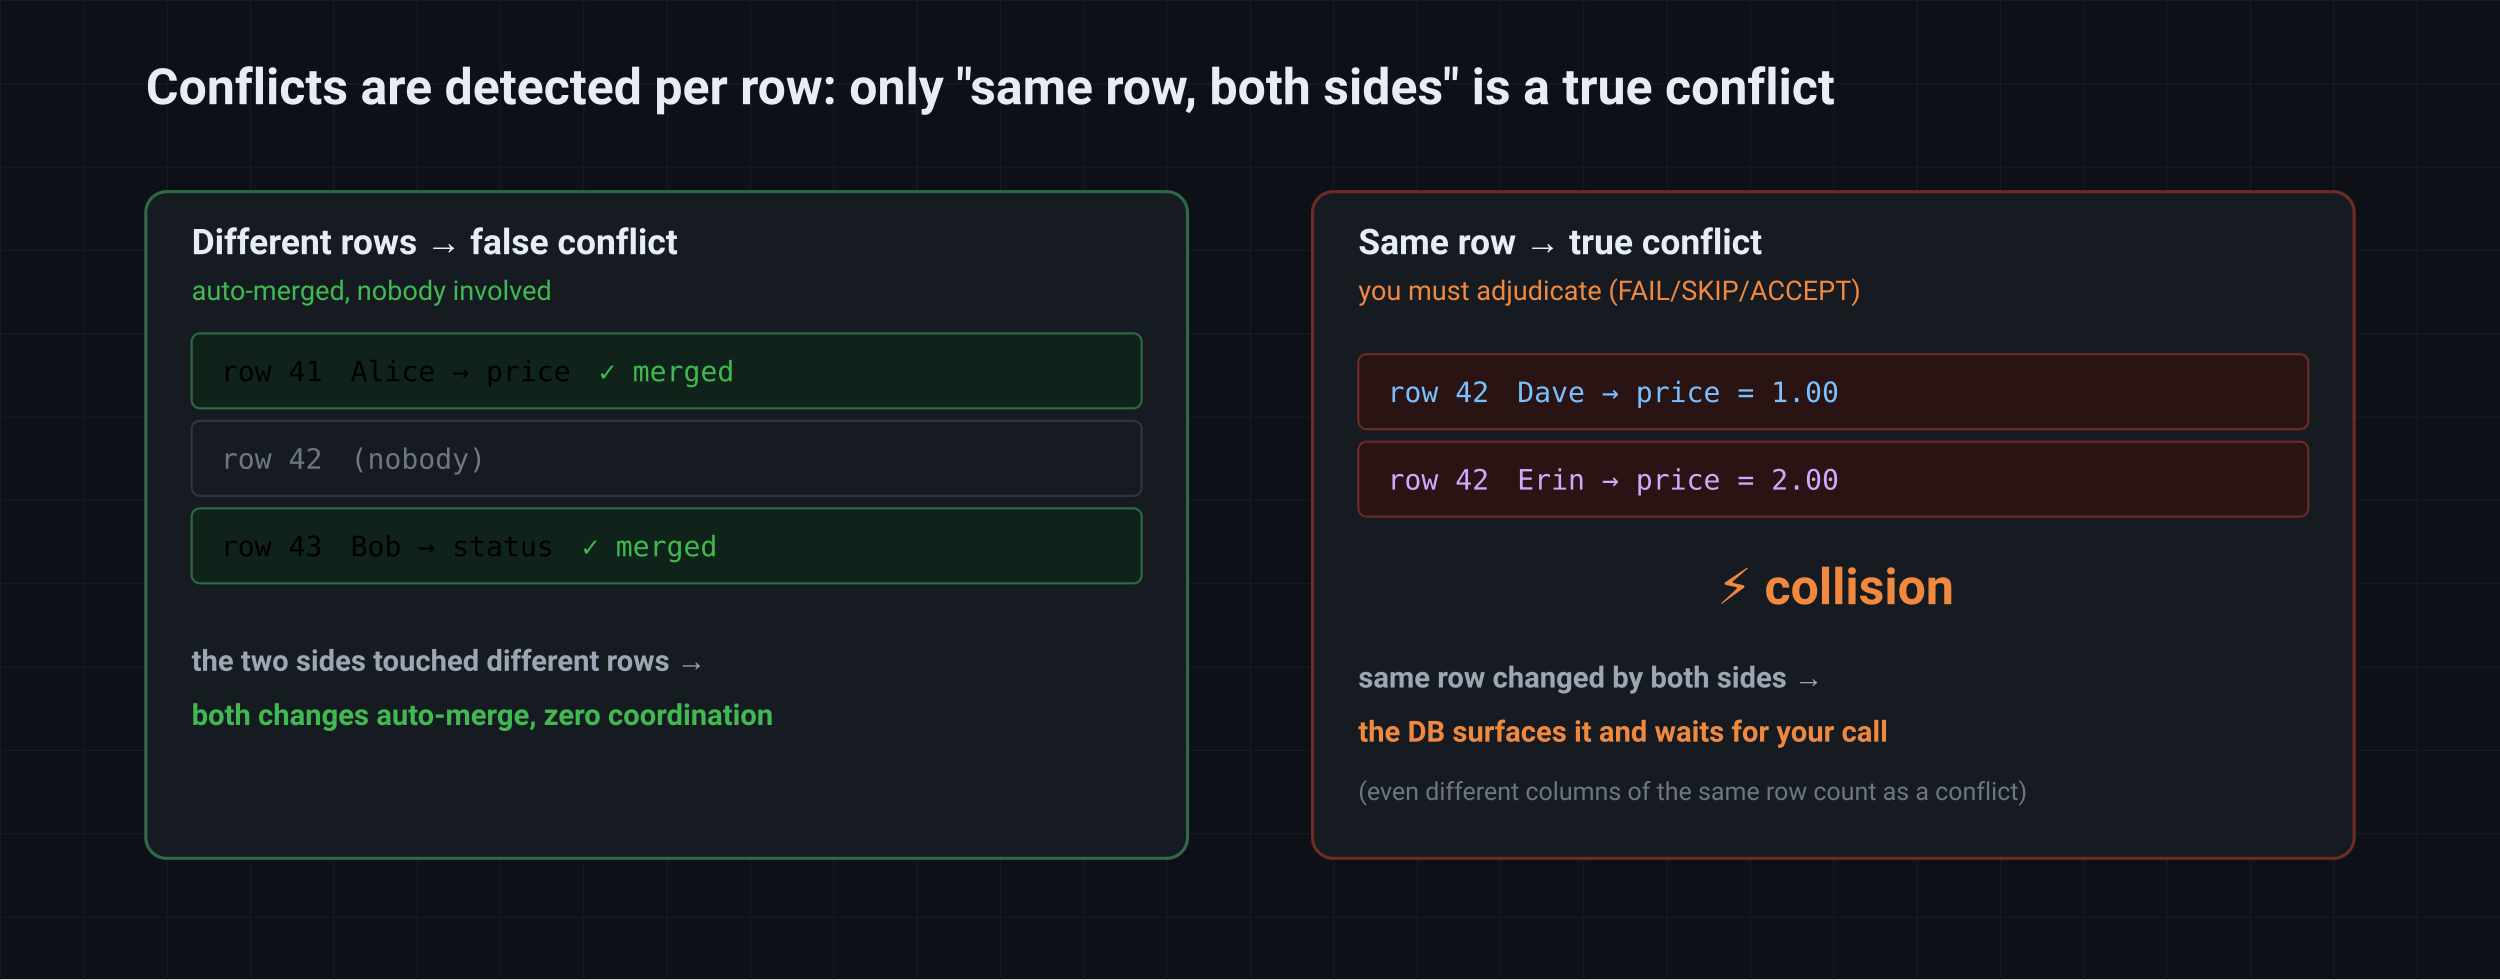
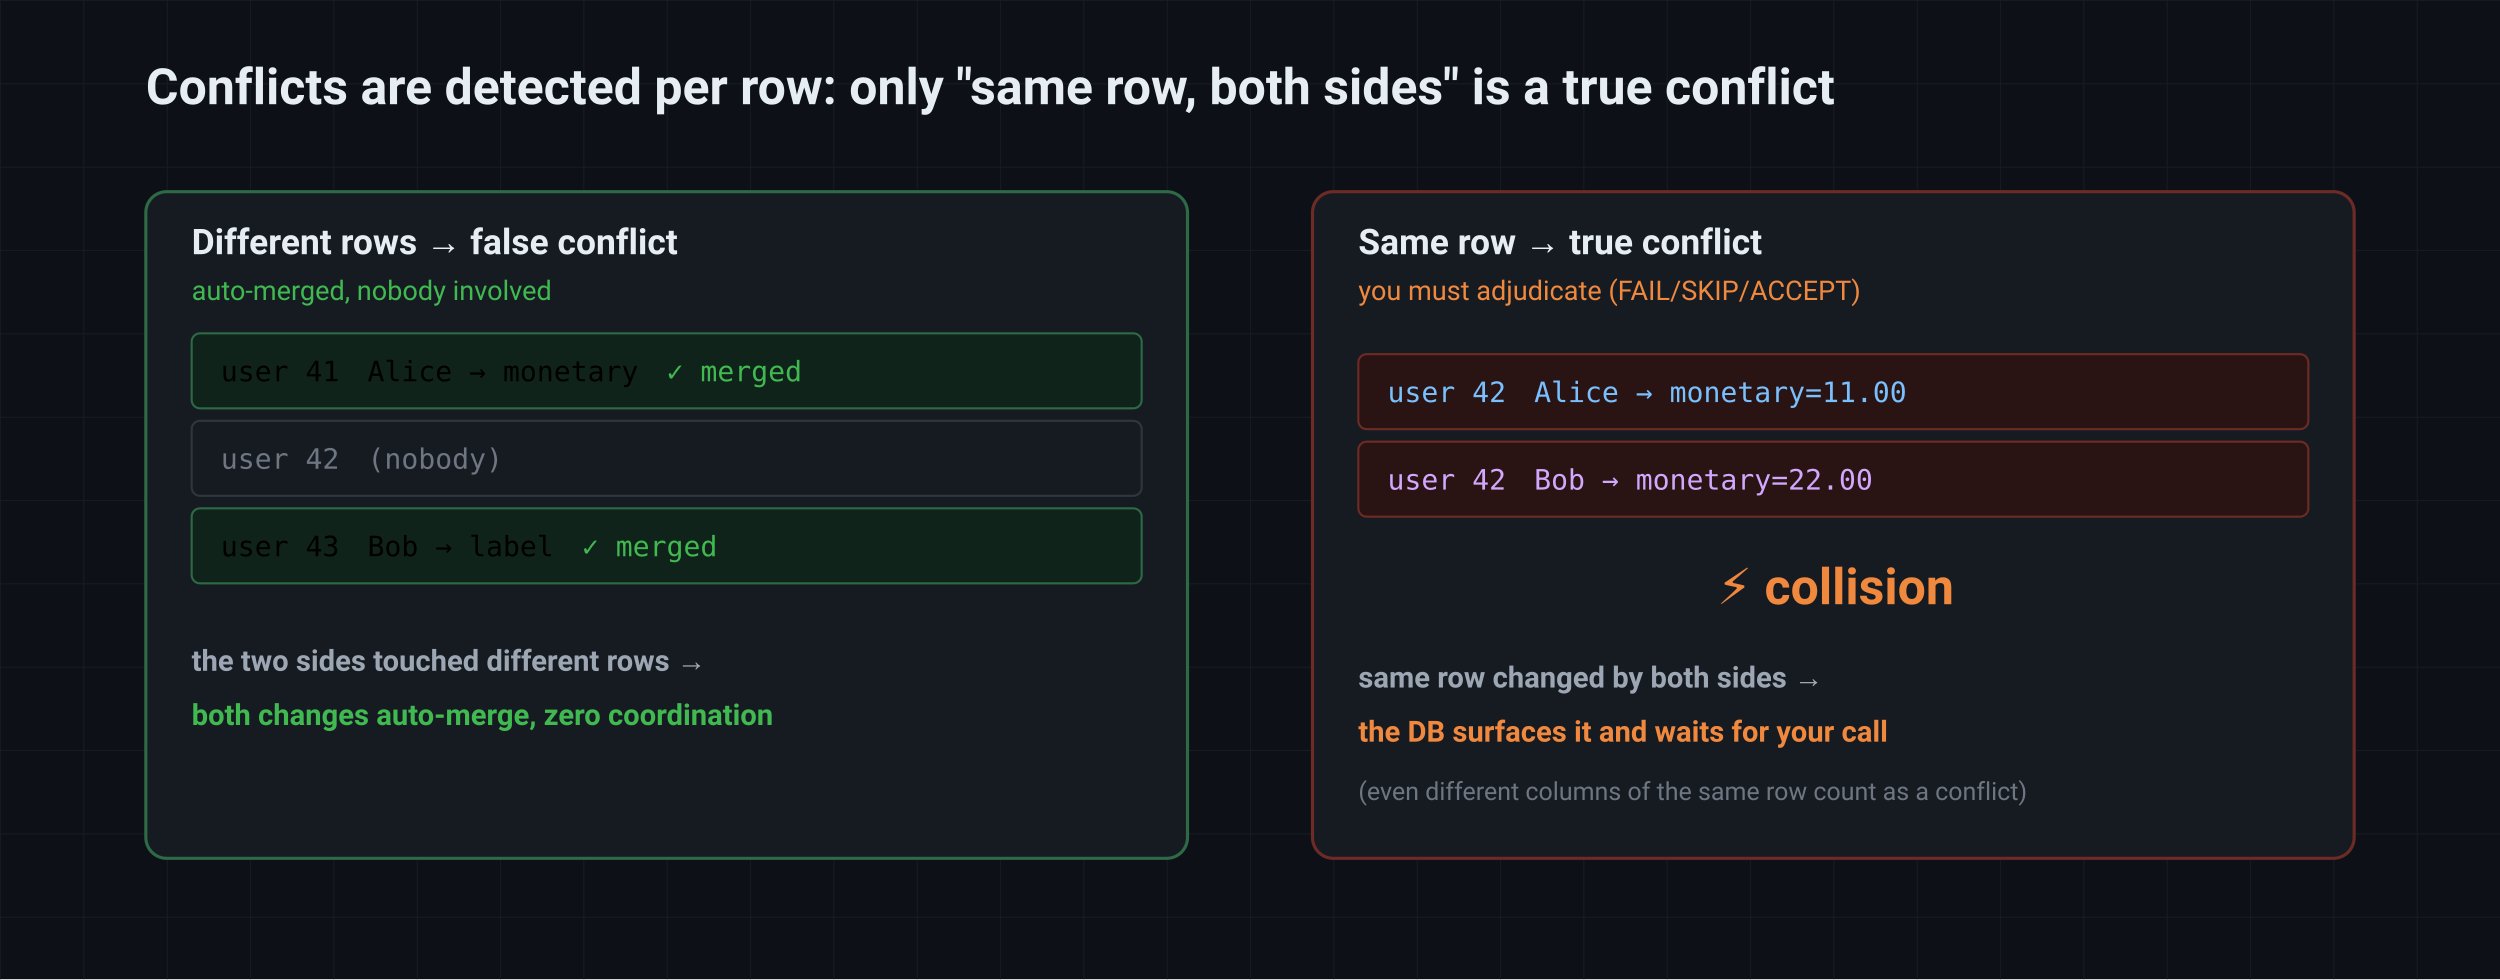
<svg xmlns="http://www.w3.org/2000/svg" viewBox="0 0 1200 470" font-family="-apple-system,'Segoe UI',Roboto,'Helvetica Neue',Arial,sans-serif">
  <defs>
    <pattern id="g" width="40" height="40" patternUnits="userSpaceOnUse">
      <path d="M40 0H0V40" fill="none" stroke="#161B22" stroke-width="1" />
    </pattern>
    <style>.mono{font-family:ui-monospace,'SF Mono',Menlo,Consolas,monospace;} .h{fill:#E6EDF3;} .m{fill:#9DA7B3;} .dim{fill:#6E7681;}</style>
  </defs>
  <rect width="1200" height="470" fill="#0D1117" />
  <rect width="1200" height="470" fill="url(#g)" />
  <text x="70" y="50" class="h" font-size="24" font-weight="700">Conflicts are detected per row: only "same row, both sides" is a true conflict</text>
  <rect x="70" y="92" width="500" height="320" rx="10" fill="#161B22" stroke="#2D6A45" stroke-width="1.5" />
  <text x="92" y="122" class="h" font-size="17" font-weight="700">Different rows → false conflict</text>
  <text x="92" y="144" fill="#3FB950" font-size="13">auto-merged, nobody involved</text>
  <g class="mono" font-size="13.5">
    <rect x="92" y="160" width="456" height="36" rx="4" fill="#10231A" stroke="#2D6A45" />
-     <text x="106" y="183">row 41　Alice → price　<tspan fill="#3FB950">✓ merged</tspan>
+     <text x="106" y="183">user 41　Alice → monetary　<tspan fill="#3FB950">✓ merged</tspan>
    </text>
    <rect x="92" y="202" width="456" height="36" rx="4" fill="#161B22" stroke="#30363D" />
-     <text x="106" y="225" class="dim">row 42　(nobody)</text>
+     <text x="106" y="225" class="dim">user 42　(nobody)</text>
    <rect x="92" y="244" width="456" height="36" rx="4" fill="#10231A" stroke="#2D6A45" />
-     <text x="106" y="267">row 43　Bob → status　<tspan fill="#3FB950">✓ merged</tspan>
+     <text x="106" y="267">user 43　Bob → label　<tspan fill="#3FB950">✓ merged</tspan>
    </text>
  </g>
  <text x="92" y="322" class="m" font-size="14" font-weight="700">the two sides touched different rows →</text>
  <text x="92" y="348" fill="#3FB950" font-size="14" font-weight="700">both changes auto-merge, zero coordination</text>
  <rect x="630" y="92" width="500" height="320" rx="10" fill="#161B22" stroke="#6E2B25" stroke-width="1.5" />
  <text x="652" y="122" class="h" font-size="17" font-weight="700">Same row → true conflict</text>
  <text x="652" y="144" fill="#F0883E" font-size="13">you must adjudicate (FAIL/SKIP/ACCEPT)</text>
  <g class="mono" font-size="13.5">
    <rect x="652" y="170" width="456" height="36" rx="4" fill="#2A1413" stroke="#6E2B25" />
-     <text x="666" y="193" fill="#79C0FF">row 42　Dave → price = 1.00</text>
+     <text x="666" y="193" fill="#79C0FF">user 42　Alice → monetary=11.00</text>
    <rect x="652" y="212" width="456" height="36" rx="4" fill="#2A1413" stroke="#6E2B25" />
-     <text x="666" y="235" fill="#D2A8FF">row 42　Erin → price = 2.00</text>
+     <text x="666" y="235" fill="#D2A8FF">user 42　Bob → monetary=22.00</text>
  </g>
  <text x="881" y="290" fill="#F0883E" font-size="24" font-weight="700" text-anchor="middle">⚡ collision</text>
  <text x="652" y="330" class="m" font-size="14" font-weight="700">same row changed by both sides →</text>
  <text x="652" y="356" fill="#F0883E" font-size="14" font-weight="700">the DB surfaces it and waits for your call</text>
  <text x="652" y="384" class="dim" font-size="12">(even different columns of the same row count as a conflict)</text>
</svg>
